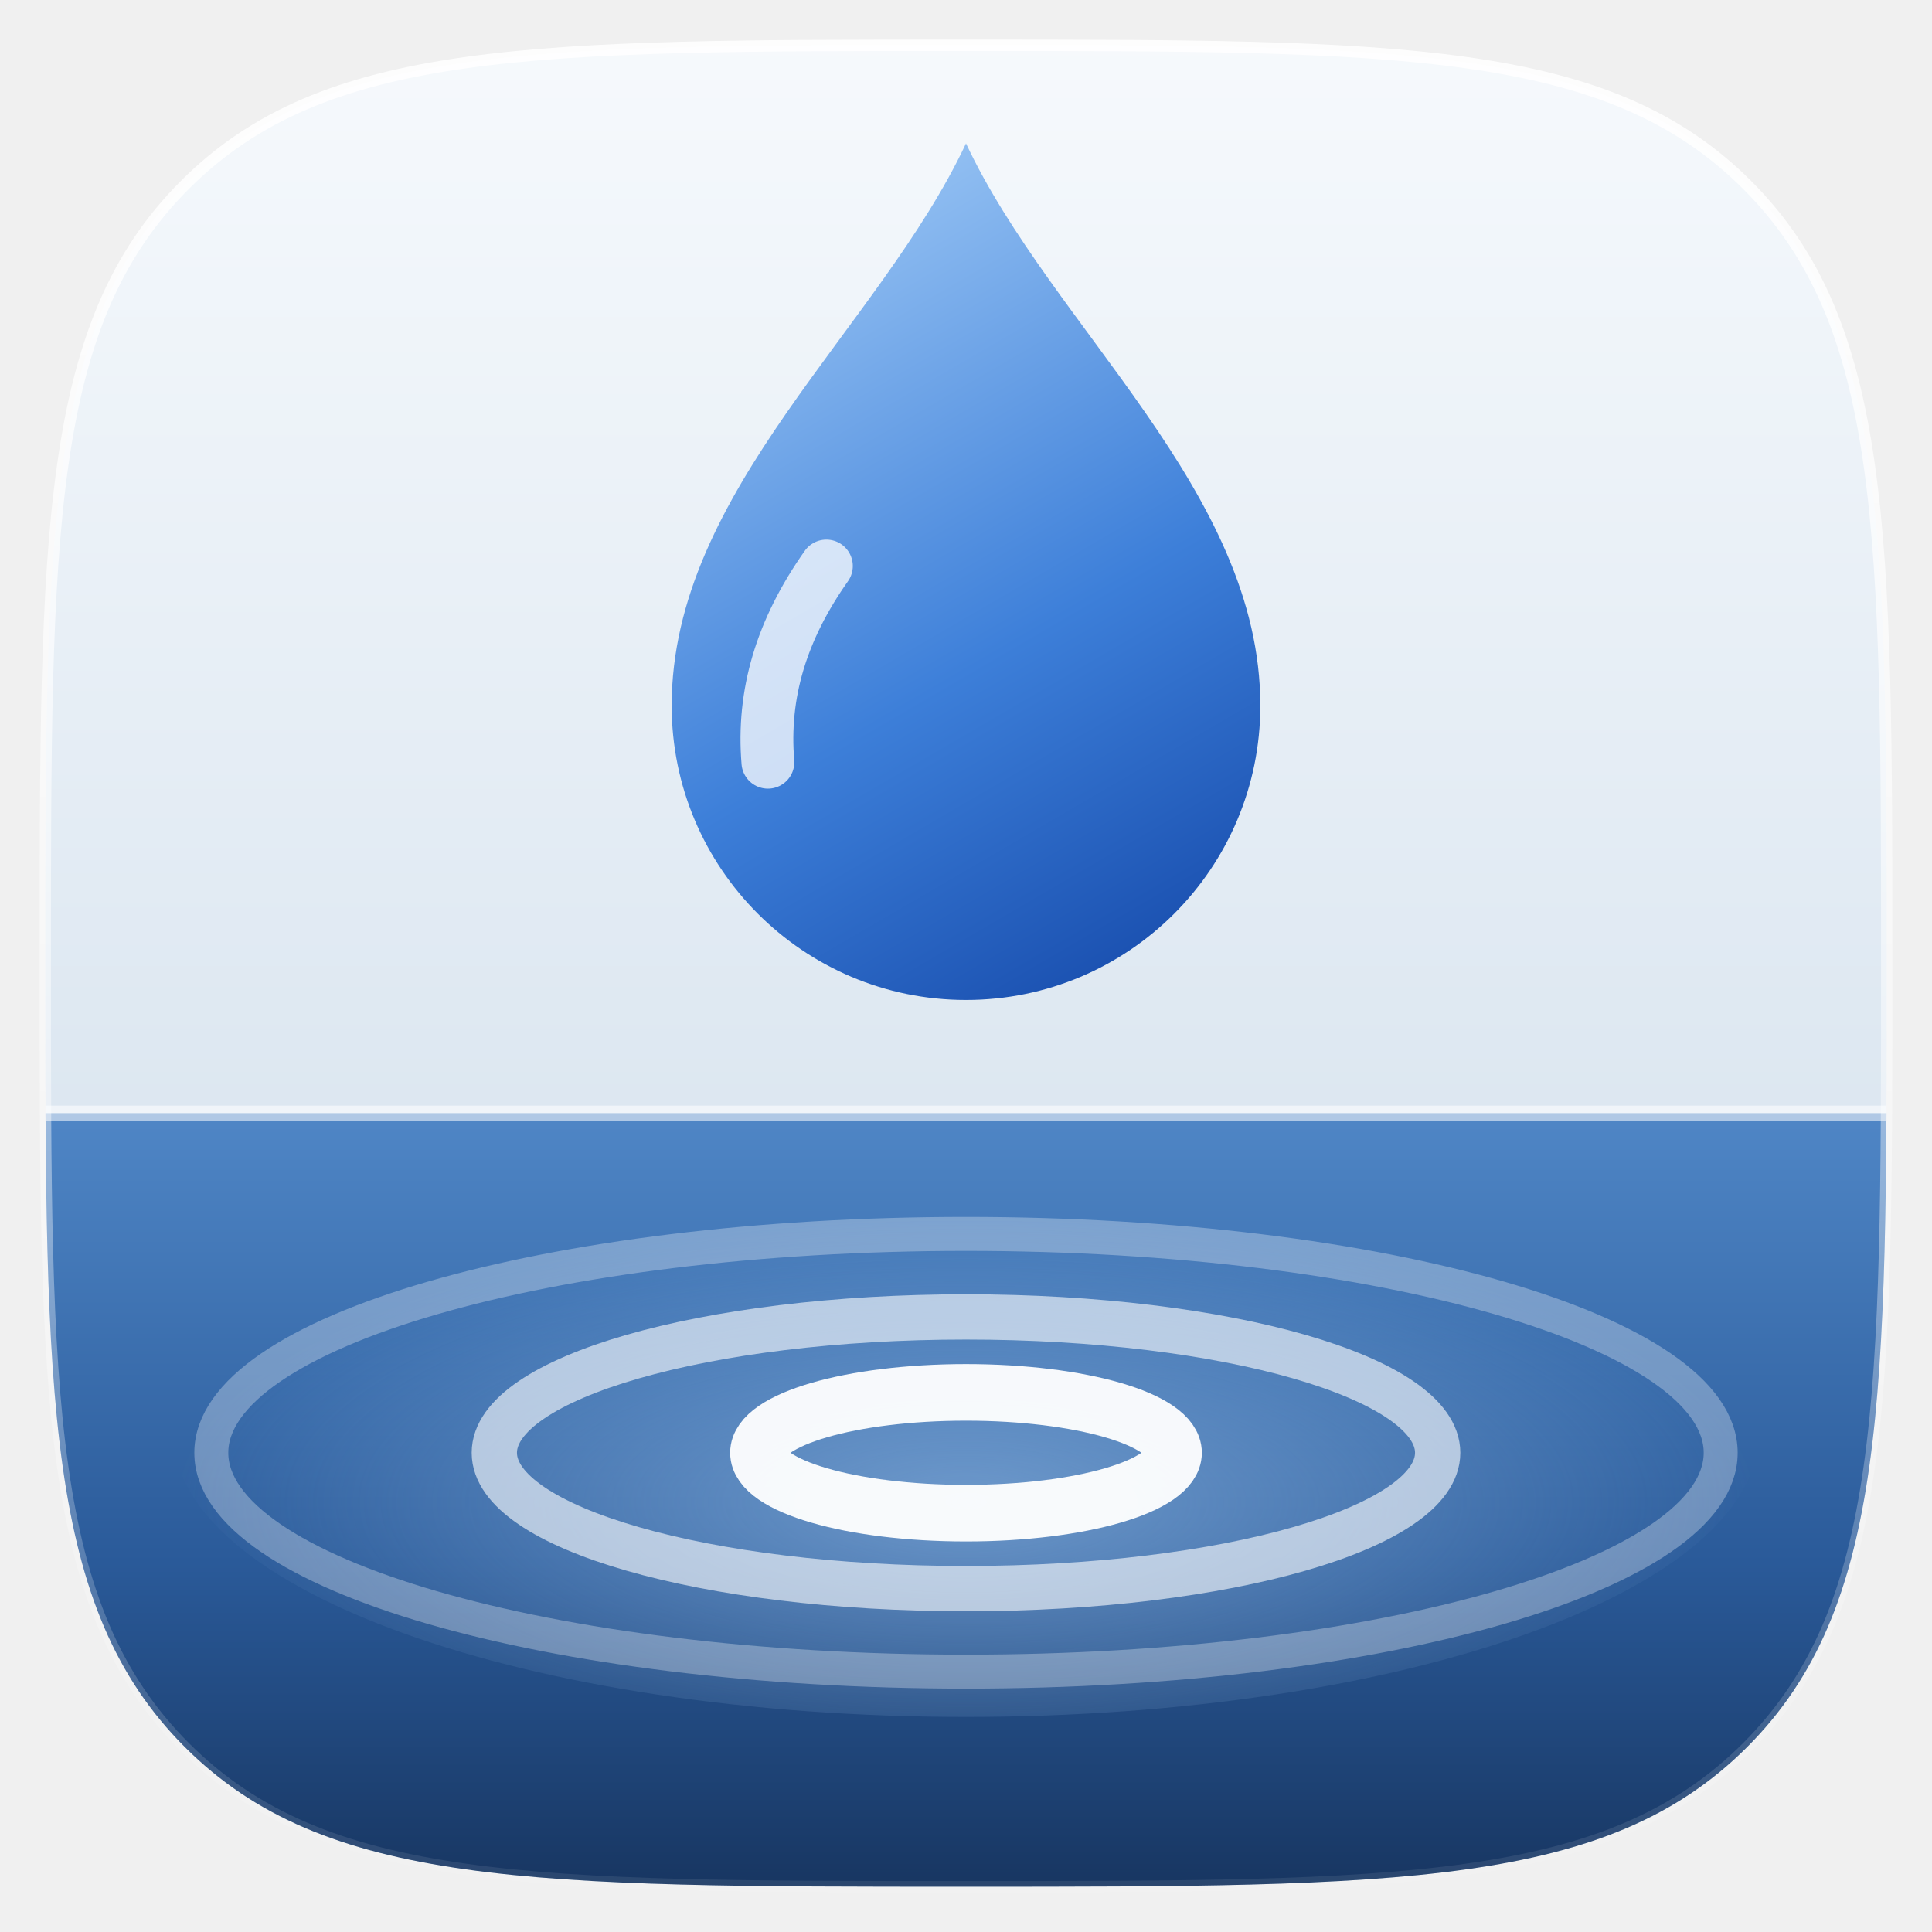
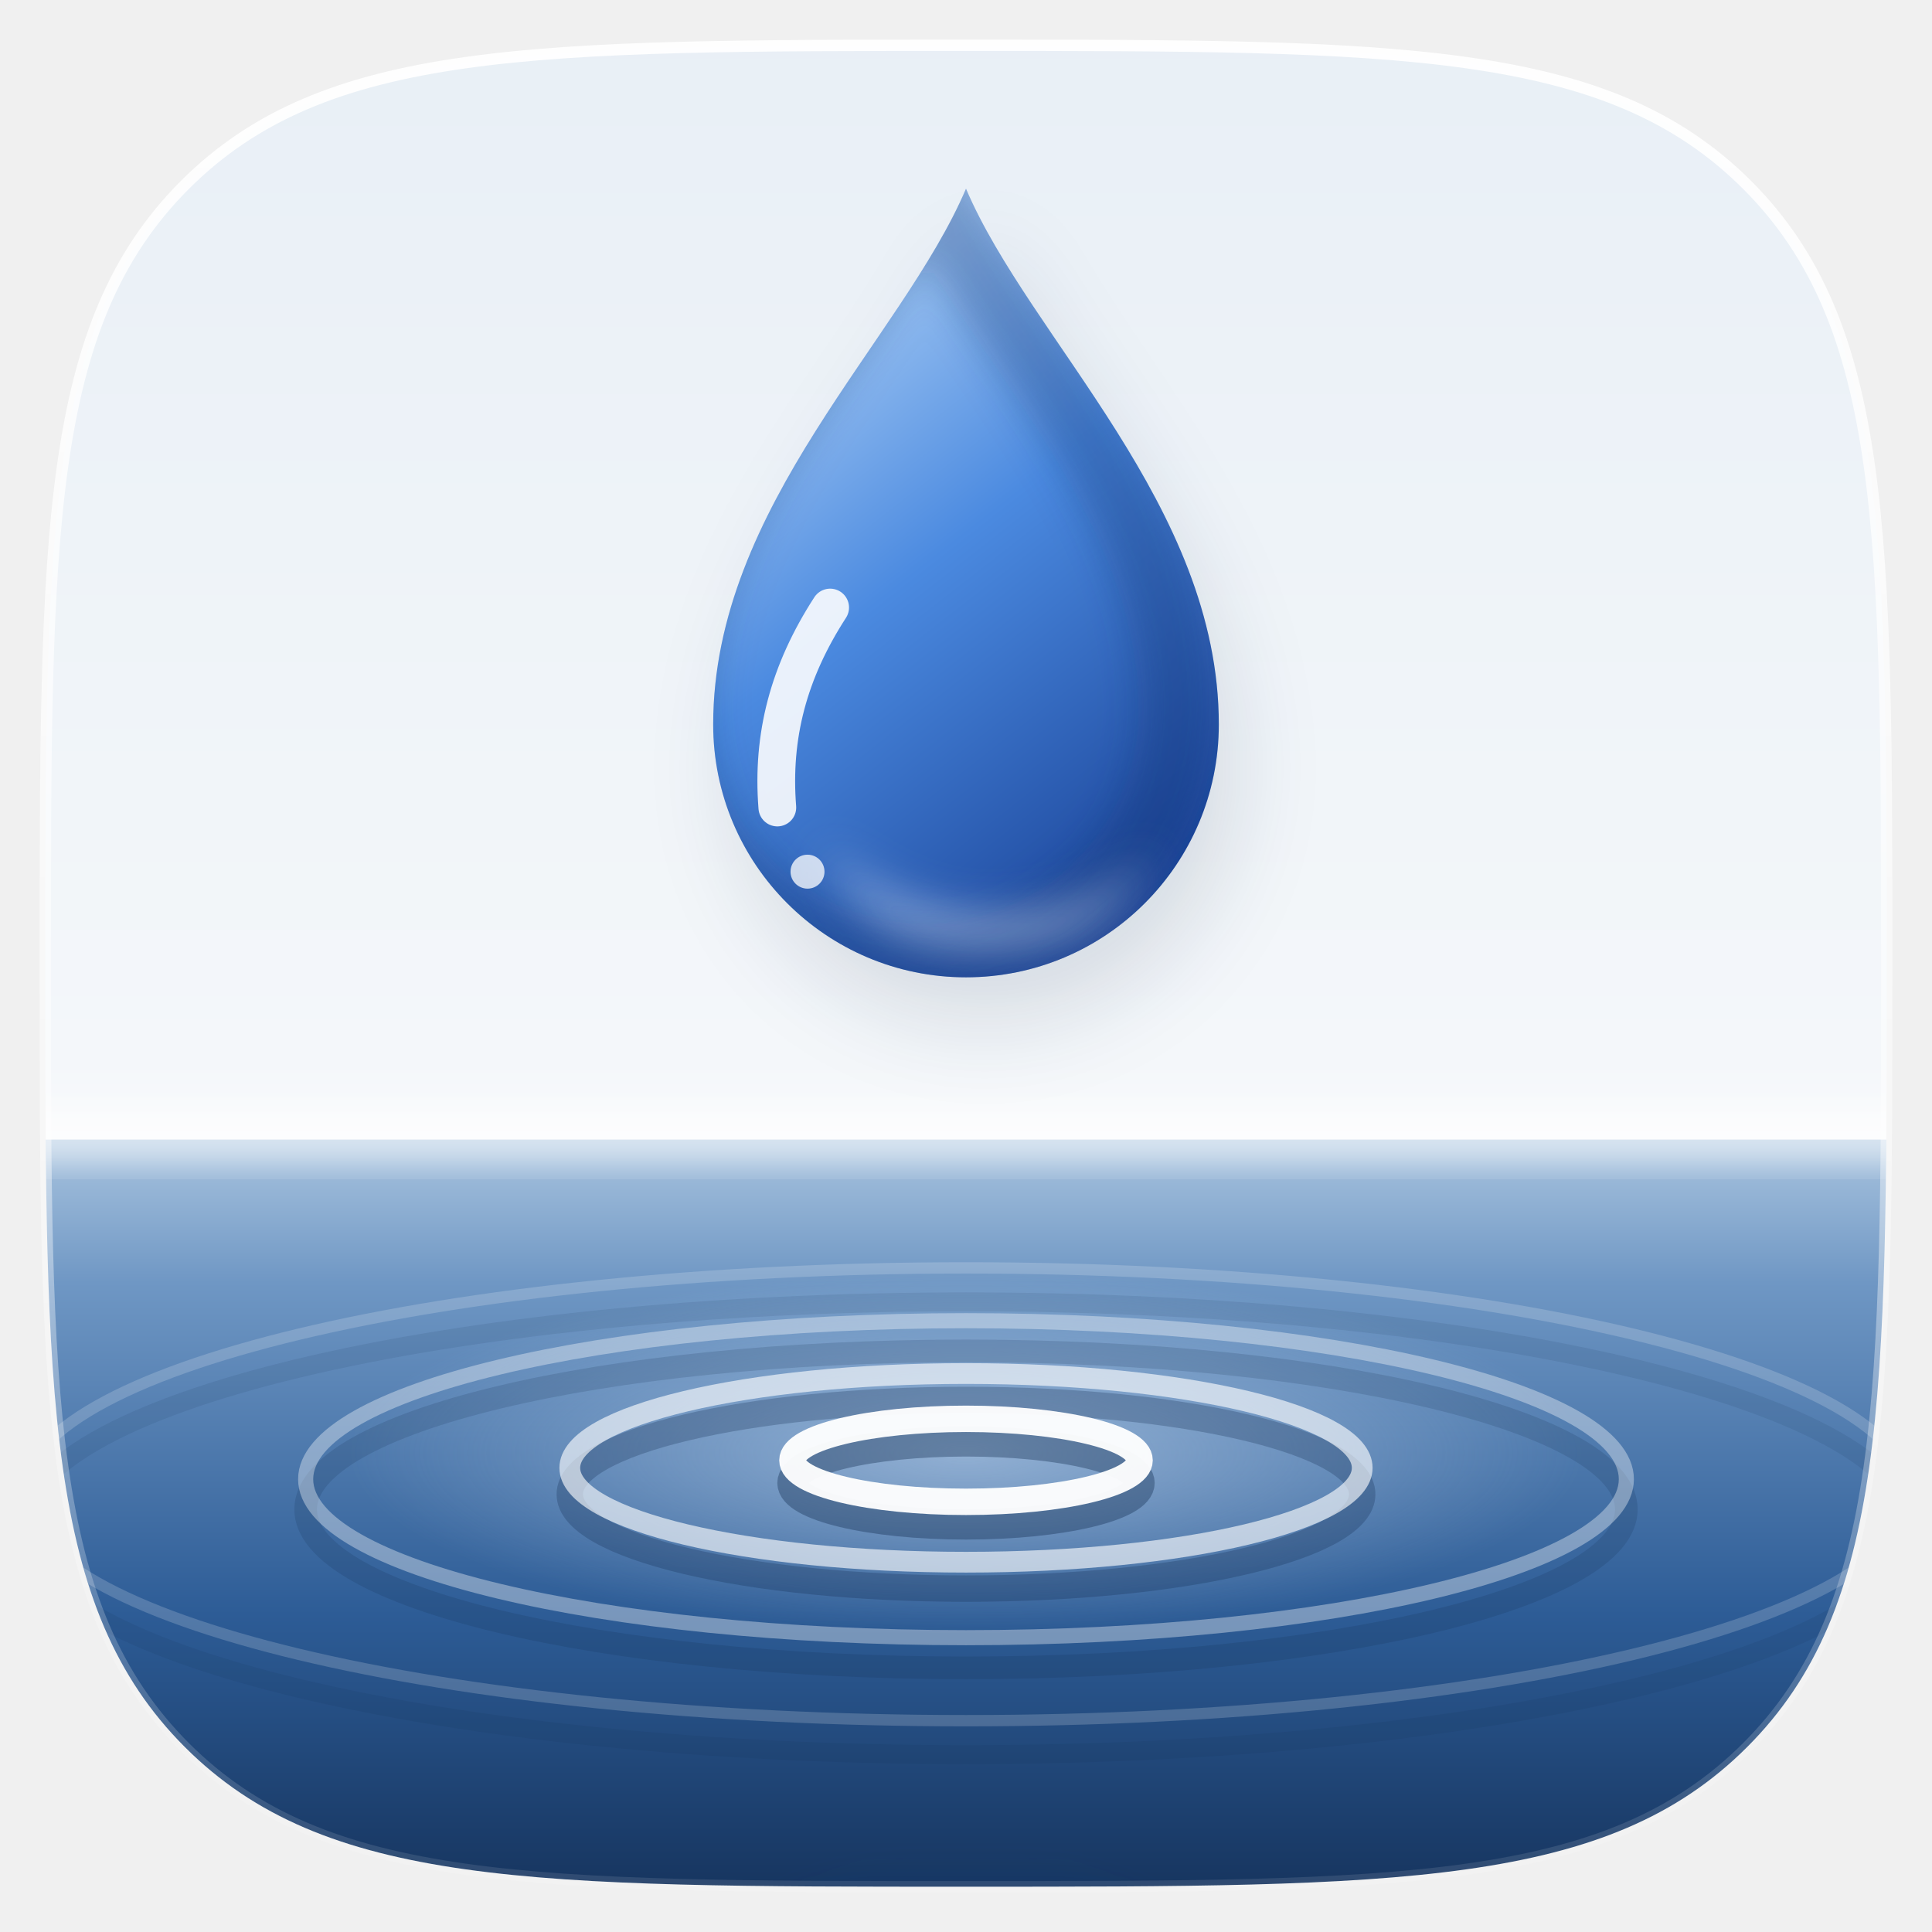
<svg xmlns="http://www.w3.org/2000/svg" viewBox="0 0 1024 1024">
+   <style>
+     /* In a browser tab the icon is 16–32px: drop the fine detail and draw what is left heavier. */
+     .tab { display: none; }
+     @media (max-width: 48px) {
+       .fine { display: none; }
+       .tab { display: inline; }
+     }
+   </style>
  <defs>
+     <path id="shape" d="M512 24c-230 0-340 0-414 74S24 282 24 512s0 340 74 414 184 74 414 74 340 0 414-74 74-184 74-414 0-340-74-414S742 24 512 24Z" />
    <clipPath id="sq">
-       <path d="M512 24c-230 0-340 0-414 74S24 282 24 512s0 340 74 414 184 74 414 74 340 0 414-74 74-184 74-414 0-340-74-414S742 24 512 24Z" />
+       <use href="#shape" />
    </clipPath>
-     <linearGradient id="sky" x1="0" y1="0" x2="0" y2="1">
-       <stop offset="0" stop-color="#f7fafd" />
-       <stop offset="1" stop-color="#c9d9e8" />
+     <clipPath id="in-drop">
+       <use href="#drop-shape" />
+     </clipPath>
+     <clipPath id="below">
+       <rect y="604" width="1024" height="420" />
+     </clipPath>
+     <linearGradient id="air" x1="0" y1="0" x2="0" y2="1">
+       <stop offset="0" stop-color="#e8eff6" />
+       <stop offset="0.55" stop-color="#f4f7fa" />
+       <stop offset="0.6" stop-color="#fbfcfd" />
    </linearGradient>
-     <linearGradient id="lake" x1="0" y1="0" x2="0" y2="1">
-       <stop offset="0" stop-color="#4f86c6" />
-       <stop offset="0.55" stop-color="#2a5a99" />
-       <stop offset="1" stop-color="#15315a" />
+     <linearGradient id="water" x1="0" y1="0" x2="0" y2="1">
+       <stop offset="0" stop-color="#a9c4df" />
+       <stop offset="0.18" stop-color="#6f97c4" />
+       <stop offset="0.6" stop-color="#2d5c96" />
+       <stop offset="1" stop-color="#132f57" />
    </linearGradient>
-     <linearGradient id="drop" x1="0.3" y1="0" x2="0.7" y2="1">
-       <stop offset="0" stop-color="#9cc7f5" />
-       <stop offset="0.6" stop-color="#3d7fd9" />
-       <stop offset="1" stop-color="#1a50b0" />
+     <linearGradient id="drop" x1="0.25" y1="0" x2="0.75" y2="1">
+       <stop offset="0" stop-color="#b9d8f8" />
+       <stop offset="0.45" stop-color="#4b8ae0" />
+       <stop offset="1" stop-color="#173f94" />
    </linearGradient>
-     <radialGradient id="glow" cx="0.5" cy="0.62" r="0.5">
-       <stop offset="0" stop-color="#9fc6ee" stop-opacity="0.55" />
-       <stop offset="1" stop-color="#9fc6ee" stop-opacity="0" />
+     <radialGradient id="caustic" cx="0.5" cy="0.5" r="0.5">
+       <stop offset="0" stop-color="#e4f1ff" stop-opacity="0.95" />
+       <stop offset="1" stop-color="#e4f1ff" stop-opacity="0" />
    </radialGradient>
+     <radialGradient id="spot" cx="0.5" cy="0.5" r="0.5">
+       <stop offset="0" stop-color="#d6e7fa" stop-opacity="0.5" />
+       <stop offset="1" stop-color="#d6e7fa" stop-opacity="0" />
+     </radialGradient>
+     <linearGradient id="reflect" x1="0" y1="0" x2="0" y2="1">
+       <stop offset="0" stop-color="#2a63bf" stop-opacity="0.55" />
+       <stop offset="1" stop-color="#2a63bf" stop-opacity="0" />
+     </linearGradient>
    <linearGradient id="rim" x1="0" y1="0" x2="0" y2="1">
-       <stop offset="0" stop-color="#fff" stop-opacity="0.9" />
-       <stop offset="1" stop-color="#fff" stop-opacity="0.08" />
+       <stop offset="0" stop-color="#fff" stop-opacity="0.95" />
+       <stop offset="1" stop-color="#fff" stop-opacity="0.1" />
    </linearGradient>
+     <filter id="soft" x="-20%" y="-50%" width="140%" height="200%">
+       <feGaussianBlur stdDeviation="10" />
+     </filter>
+     <filter id="softer" x="-20%" y="-50%" width="140%" height="200%">
+       <feGaussianBlur stdDeviation="22" />
+     </filter>
+     <path id="drop-shape" d="M512 100c34 80 134 168 134 284a134 134 0 0 1-268 0c0-116 100-204 134-284Z" />
+     <path id="drop-tab" d="M512 60c44 100 176 210 176 360a176 176 0 0 1-352 0c0-150 132-260 176-360Z" />
  </defs>
  <g clip-path="url(#sq)">
-     <rect width="1024" height="1024" fill="url(#sky)" />
-     <rect y="590" width="1024" height="434" fill="url(#lake)" />
-     <ellipse cx="512" cy="760" rx="420" ry="150" fill="url(#glow)" />
-     <rect y="586" width="1024" height="8" fill="#fff" opacity="0.55" />
-     <g fill="none" stroke="#fff">
-       <ellipse cx="512" cy="770" rx="110" ry="32" stroke-width="30" opacity="0.95" />
-       <ellipse cx="512" cy="770" rx="250" ry="72" stroke-width="24" opacity="0.6" />
-       <ellipse cx="512" cy="770" rx="400" ry="116" stroke-width="18" opacity="0.3" />
+     <rect width="1024" height="1024" fill="url(#air)" />
+     <rect y="604" width="1024" height="420" fill="url(#water)" />
+     <rect class="fine" y="592" width="1024" height="22" fill="#fff" opacity="0.7" filter="url(#soft)" />
+     <g class="fine" clip-path="url(#below)">
+       <use href="#drop-shape" transform="translate(0 1290) scale(1 -0.6)" fill="url(#reflect)" filter="url(#soft)" opacity="0.8" />
+       <ellipse cx="512" cy="770" rx="330" ry="96" fill="url(#spot)" />
    </g>
-     <path d="M512 76c46 98 156 184 156 298a156 156 0 0 1-312 0c0-114 110-200 156-298Z" fill="url(#drop)" />
-     <path d="M438 300c-24 34-34 68-31 104" fill="none" stroke="#fff" stroke-width="28" stroke-linecap="round" opacity="0.75" />
+     <g class="fine" fill="none" stroke-linecap="round">
+       <g stroke="#0c2447">
+         <ellipse cx="512" cy="786" rx="92" ry="22" stroke-width="16" opacity="0.35" />
+         <ellipse cx="512" cy="792" rx="210" ry="50" stroke-width="14" opacity="0.25" />
+         <ellipse cx="512" cy="800" rx="350" ry="84" stroke-width="12" opacity="0.16" />
+         <ellipse cx="512" cy="810" rx="500" ry="120" stroke-width="10" opacity="0.1" />
+       </g>
+       <g stroke="#fff">
+         <ellipse cx="512" cy="774" rx="92" ry="22" stroke-width="14" opacity="0.95" />
+         <ellipse cx="512" cy="778" rx="210" ry="50" stroke-width="11" opacity="0.62" />
+         <ellipse cx="512" cy="784" rx="350" ry="84" stroke-width="8" opacity="0.36" />
+         <ellipse cx="512" cy="792" rx="500" ry="120" stroke-width="6" opacity="0.18" />
+       </g>
+     </g>
+     <g class="tab" fill="none" stroke="#fff">
+       <ellipse cx="512" cy="812" rx="170" ry="46" stroke-width="56" />
+       <ellipse cx="512" cy="826" rx="390" ry="108" stroke-width="40" opacity="0.5" />
+     </g>
+     <use class="fine" href="#drop-shape" transform="translate(10 26)" fill="#0c2447" opacity="0.12" filter="url(#softer)" />
+     <use class="fine" href="#drop-shape" fill="url(#drop)" />
+     <use class="tab" href="#drop-tab" fill="url(#drop)" />
+     <g class="fine">
+       <g clip-path="url(#in-drop)">
+         <use href="#drop-shape" transform="translate(-22 -8)" fill="none" stroke="#0b2a66" stroke-width="40" opacity="0.28" filter="url(#soft)" />
+         <path d="M424 420c10 62 56 96 100 96s86-30 98-84c-22 34-58 52-98 52s-80-22-100-64Z" fill="url(#caustic)" opacity="0.9" filter="url(#soft)" />
+       </g>
+       <path d="M440 322c-22 34-31 68-28 106" fill="none" stroke="#fff" stroke-width="20" stroke-linecap="round" opacity="0.88" />
+       <circle cx="428" cy="462" r="9" fill="#fff" opacity="0.75" />
+     </g>
+     <path class="tab" d="M420 300c-30 44-42 90-38 144" fill="none" stroke="#fff" stroke-width="46" stroke-linecap="round" opacity="0.9" />
  </g>
-   <path d="M512 24c-230 0-340 0-414 74S24 282 24 512s0 340 74 414 184 74 414 74 340 0 414-74 74-184 74-414 0-340-74-414S742 24 512 24Z" fill="none" stroke="url(#rim)" stroke-width="6" />
+   <use href="#shape" fill="none" stroke="url(#rim)" stroke-width="6" />
</svg>
